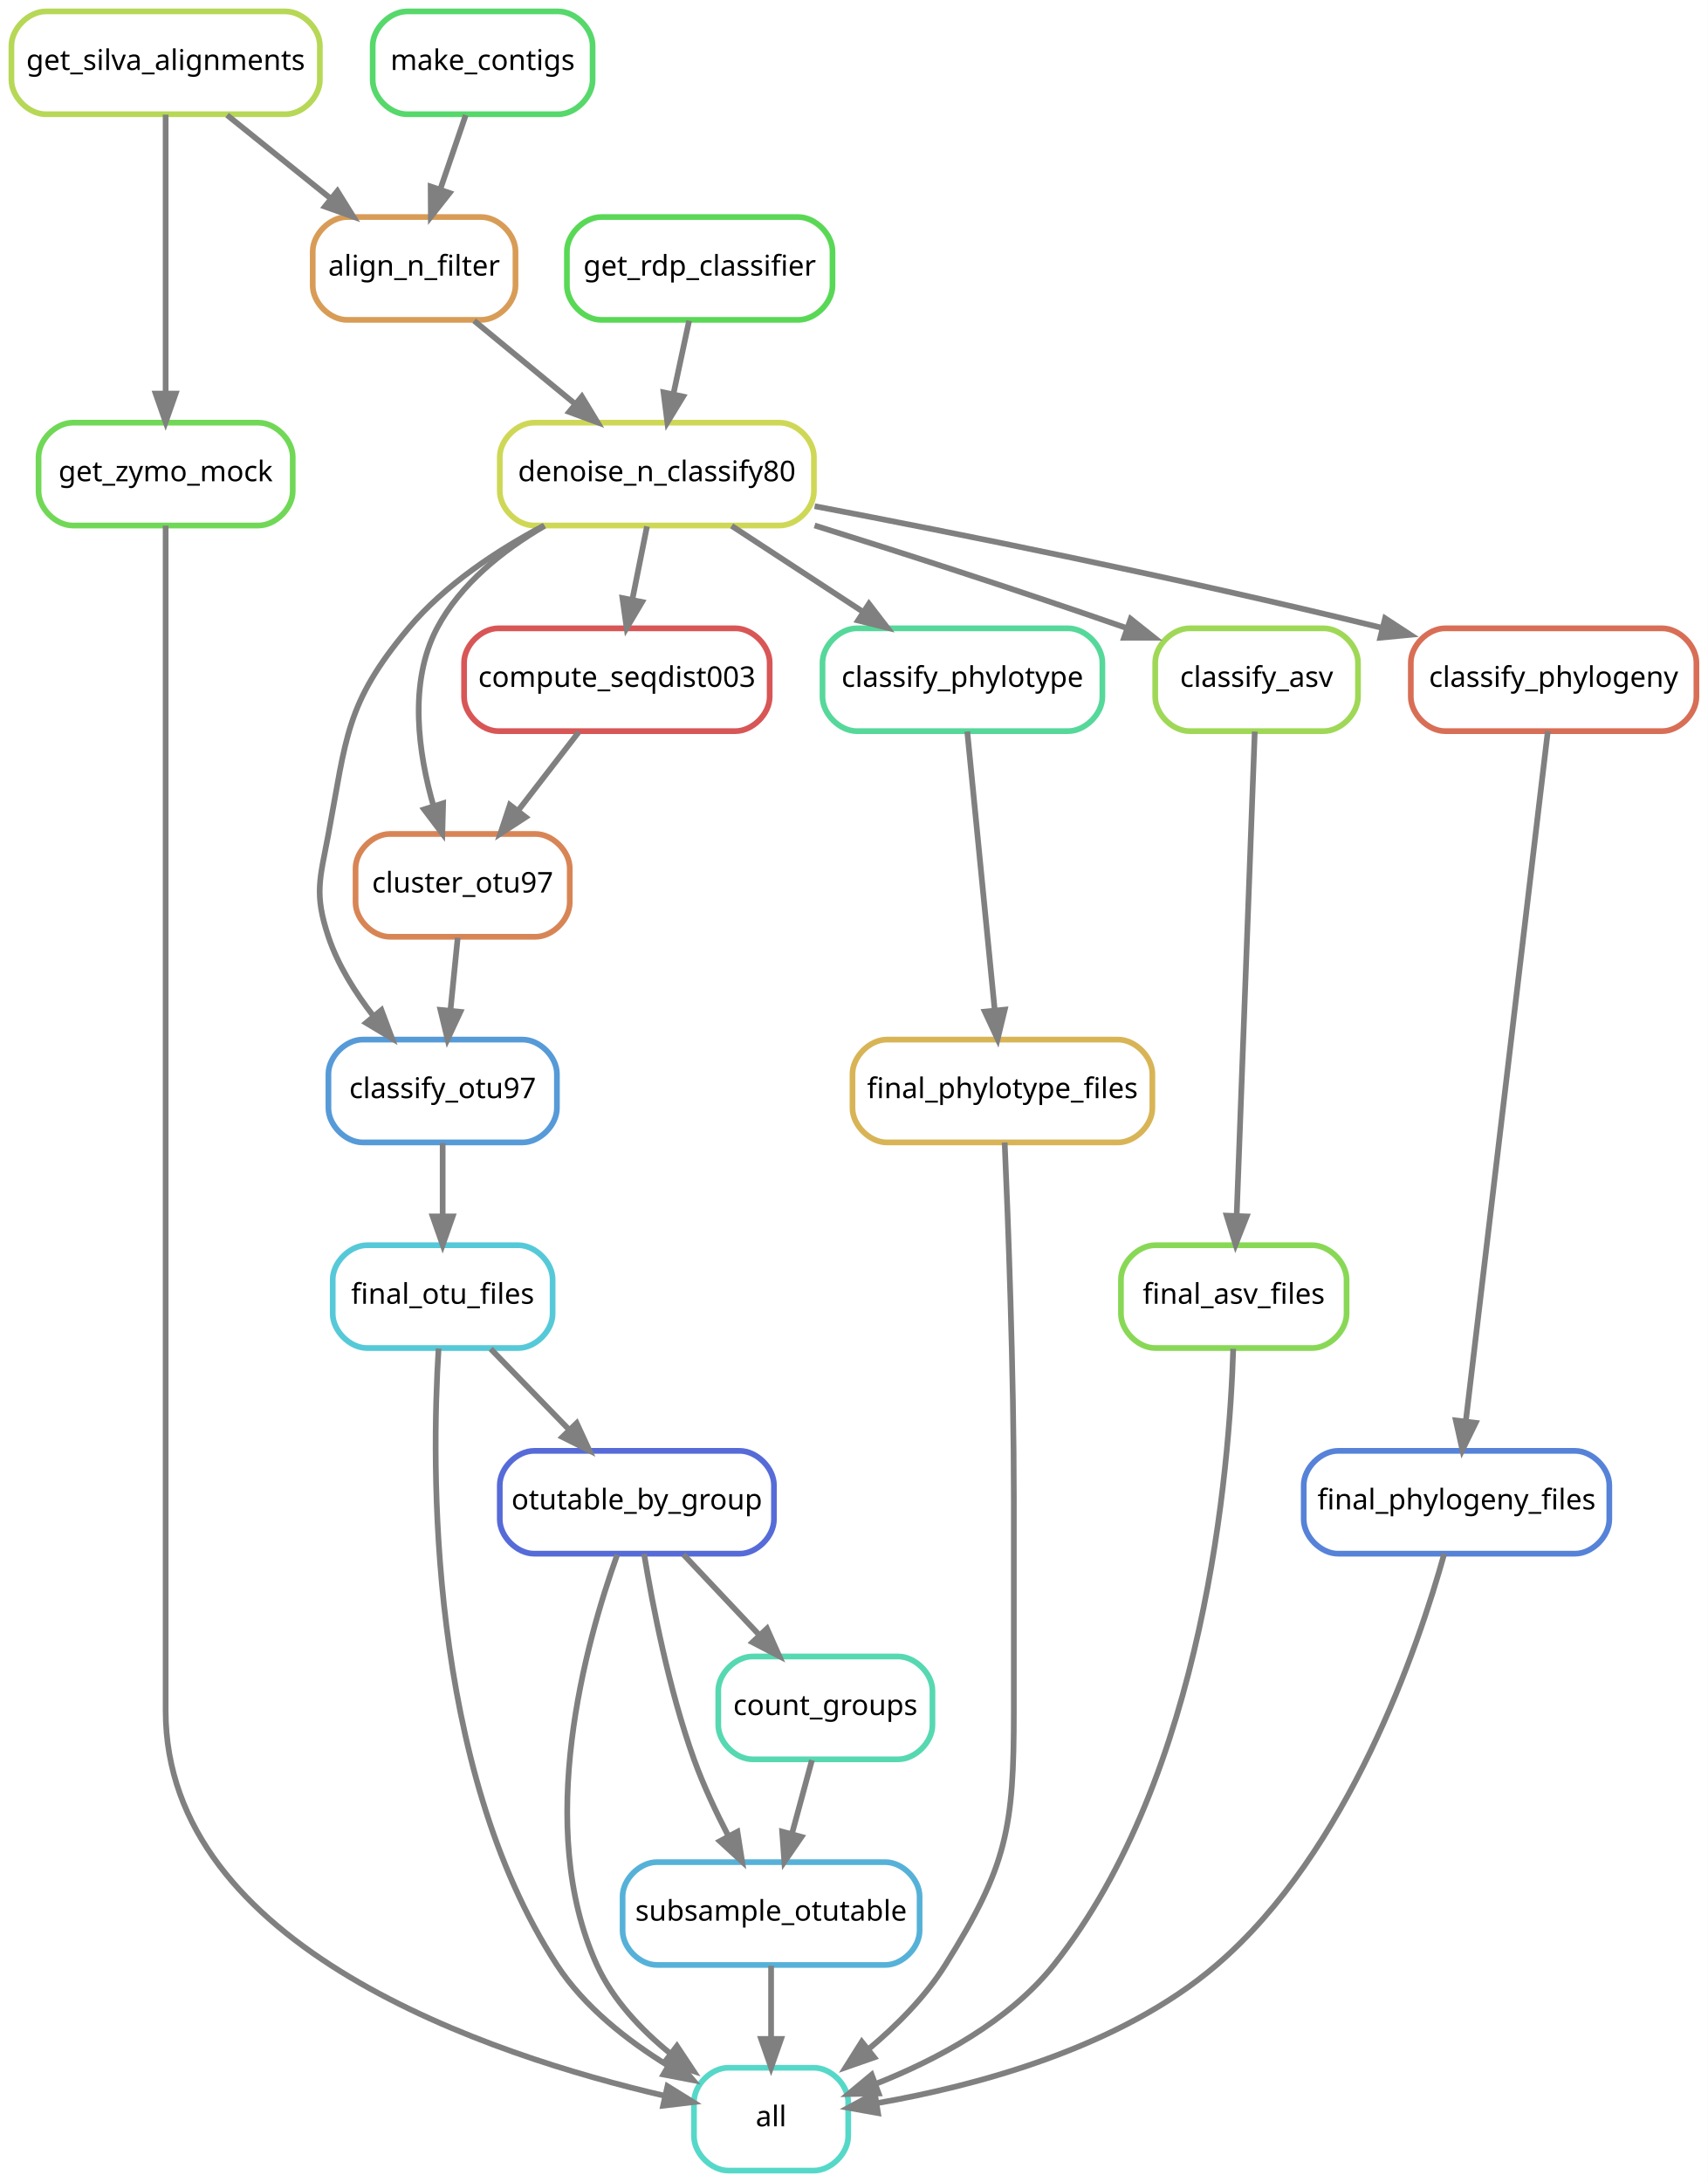
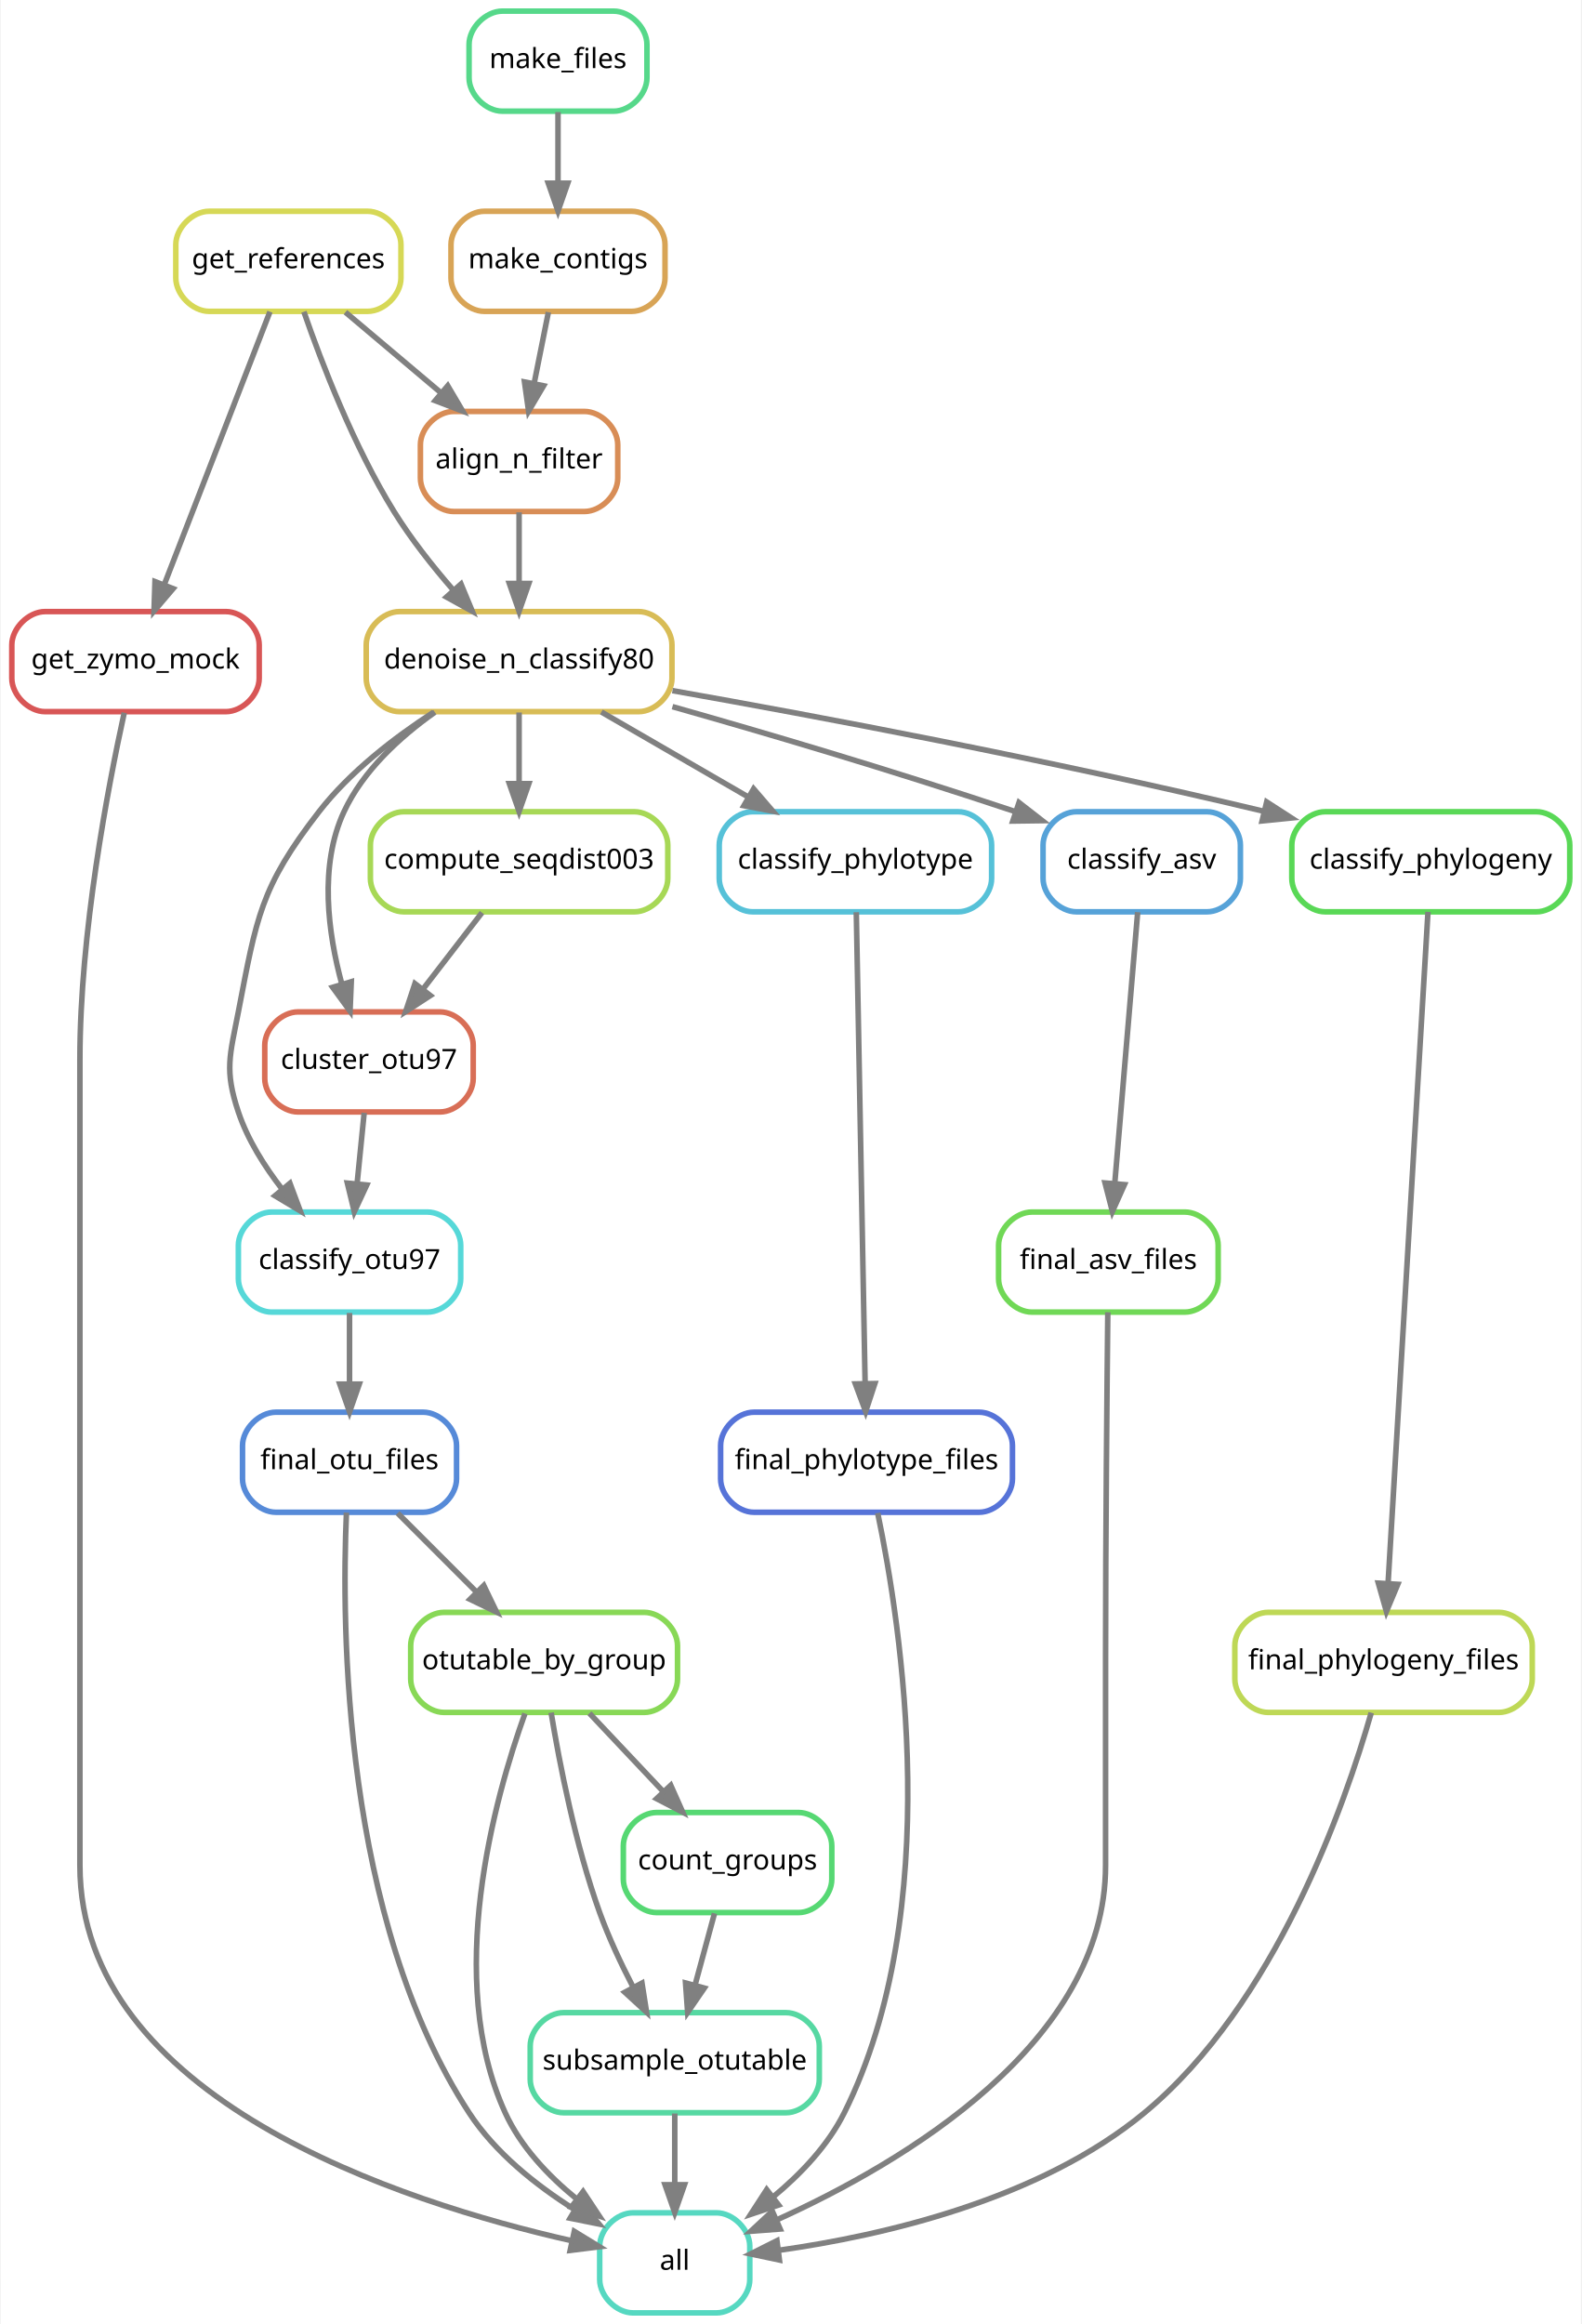
- <svg xmlns="http://www.w3.org/2000/svg" width="598pt" height="764pt" viewBox="0.00 0.00 598.00 764.00">
-   <g id="graph0" class="graph" transform="scale(1 1) rotate(0) translate(4 760)">
-     <polygon fill="white" stroke="none" points="-4,4 -4,-760 594,-760 594,4 -4,4" />
+ <svg xmlns="http://www.w3.org/2000/svg" width="569pt" height="836pt" viewBox="0.00 0.00 568.50 836.00">
+   <g id="graph0" class="graph" transform="scale(1 1) rotate(0) translate(4 832)">
+     <polygon fill="white" stroke="none" points="-4,4 -4,-832 564.5,-832 564.5,4 -4,4" />
    <g id="node1" class="node">
-       <path fill="none" stroke="#56d8c9" stroke-width="2" d="M281,-36C281,-36 251,-36 251,-36 245,-36 239,-30 239,-24 239,-24 239,-12 239,-12 239,-6 245,0 251,0 251,0 281,0 281,0 287,0 293,-6 293,-12 293,-12 293,-24 293,-24 293,-30 287,-36 281,-36" />
-       <text text-anchor="middle" x="266" y="-15.5" font-family="sans" font-size="10.00">all</text>
+       <path fill="none" stroke="#56d8c1" stroke-width="2" d="M253.5,-36C253.5,-36 223.5,-36 223.5,-36 217.5,-36 211.5,-30 211.5,-24 211.5,-24 211.5,-12 211.5,-12 211.5,-6 217.5,0 223.5,0 223.5,0 253.5,0 253.5,0 259.5,0 265.5,-6 265.5,-12 265.5,-12 265.5,-24 265.5,-24 265.5,-30 259.5,-36 253.5,-36" />
+       <text text-anchor="middle" x="238.5" y="-15.5" font-family="sans" font-size="10.00">all</text>
    </g>
    <g id="node2" class="node">
-       <path fill="none" stroke="#70d856" stroke-width="2" d="M86.5,-612C86.5,-612 21.5,-612 21.5,-612 15.5,-612 9.5,-606 9.5,-600 9.5,-600 9.5,-588 9.5,-588 9.5,-582 15.5,-576 21.5,-576 21.5,-576 86.5,-576 86.5,-576 92.5,-576 98.5,-582 98.5,-588 98.5,-588 98.5,-600 98.5,-600 98.5,-606 92.5,-612 86.5,-612" />
-       <text text-anchor="middle" x="54" y="-591.5" font-family="sans" font-size="10.00">get_zymo_mock</text>
+       <path fill="none" stroke="#d85656" stroke-width="2" d="M77,-612C77,-612 12,-612 12,-612 6,-612 0,-606 0,-600 0,-600 0,-588 0,-588 0,-582 6,-576 12,-576 12,-576 77,-576 77,-576 83,-576 89,-582 89,-588 89,-588 89,-600 89,-600 89,-606 83,-612 77,-612" />
+       <text text-anchor="middle" x="44.5" y="-591.5" font-family="sans" font-size="10.00">get_zymo_mock</text>
+     </g>
+     <g id="edge1" class="edge">
+       <path fill="none" stroke="grey" stroke-width="2" d="M40.45,-575.62C34.61,-548.97 24.5,-496.31 24.5,-451 24.5,-451 24.5,-451 24.5,-161 24.5,-77.12 140.06,-39.84 201.34,-25.97" />
+       <polygon fill="grey" stroke="grey" stroke-width="2" points="202.36,-29.32 211.4,-23.79 200.88,-22.48 202.36,-29.32" />
+     </g>
+     <g id="node3" class="node">
+       <path fill="none" stroke="#d6d856" stroke-width="2" d="M128,-756C128,-756 71,-756 71,-756 65,-756 59,-750 59,-744 59,-744 59,-732 59,-732 59,-726 65,-720 71,-720 71,-720 128,-720 128,-720 134,-720 140,-726 140,-732 140,-732 140,-744 140,-744 140,-750 134,-756 128,-756" />
+       <text text-anchor="middle" x="99.5" y="-735.5" font-family="sans" font-size="10.00">get_references</text>
+     </g>
+     <g id="edge8" class="edge">
+       <path fill="none" stroke="grey" stroke-width="2" d="M92.87,-719.87C83.41,-695.46 65.97,-650.43 54.82,-621.64" />
+       <polygon fill="grey" stroke="grey" stroke-width="2" points="58.03,-620.25 51.16,-612.19 51.51,-622.78 58.03,-620.25" />
+     </g>
+     <g id="node8" class="node">
+       <path fill="none" stroke="#d8bc56" stroke-width="2" d="M225.5,-612C225.5,-612 139.5,-612 139.5,-612 133.5,-612 127.5,-606 127.5,-600 127.5,-600 127.5,-588 127.5,-588 127.5,-582 133.5,-576 139.5,-576 139.5,-576 225.5,-576 225.5,-576 231.5,-576 237.5,-582 237.5,-588 237.5,-588 237.5,-600 237.5,-600 237.5,-606 231.5,-612 225.5,-612" />
+       <text text-anchor="middle" x="182.5" y="-591.5" font-family="sans" font-size="10.00">denoise_n_classify80</text>
+     </g>
+     <g id="edge15" class="edge">
+       <path fill="none" stroke="grey" stroke-width="2" d="M105.08,-719.86C111.49,-701.37 123.01,-671.44 137.5,-648 143.56,-638.2 151.36,-628.33 158.76,-619.82" />
+       <polygon fill="grey" stroke="grey" stroke-width="2" points="161.6,-621.9 165.66,-612.11 156.38,-617.23 161.6,-621.9" />
+     </g>
+     <g id="node9" class="node">
+       <path fill="none" stroke="#d88d56" stroke-width="2" d="M206,-684C206,-684 159,-684 159,-684 153,-684 147,-678 147,-672 147,-672 147,-660 147,-660 147,-654 153,-648 159,-648 159,-648 206,-648 206,-648 212,-648 218,-654 218,-660 218,-660 218,-672 218,-672 218,-678 212,-684 206,-684" />
+       <text text-anchor="middle" x="182.5" y="-663.5" font-family="sans" font-size="10.00">align_n_filter</text>
+     </g>
+     <g id="edge17" class="edge">
+       <path fill="none" stroke="grey" stroke-width="2" d="M120.02,-719.7C130.37,-710.97 143.09,-700.24 154.34,-690.75" />
+       <polygon fill="grey" stroke="grey" stroke-width="2" points="156.83,-693.23 162.22,-684.1 152.32,-687.88 156.83,-693.23" />
+     </g>
+     <g id="node4" class="node">
+       <path fill="none" stroke="#568ad8" stroke-width="2" d="M148,-324C148,-324 95,-324 95,-324 89,-324 83,-318 83,-312 83,-312 83,-300 83,-300 83,-294 89,-288 95,-288 95,-288 148,-288 148,-288 154,-288 160,-294 160,-300 160,-300 160,-312 160,-312 160,-318 154,-324 148,-324" />
+       <text text-anchor="middle" x="121.5" y="-303.5" font-family="sans" font-size="10.00">final_otu_files</text>
+     </g>
+     <g id="edge5" class="edge">
+       <path fill="none" stroke="grey" stroke-width="2" d="M120.39,-287.87C118.59,-246.96 119.04,-141.8 164.5,-72 173.84,-57.66 188.52,-45.97 202.35,-37.25" />
+       <polygon fill="grey" stroke="grey" stroke-width="2" points="204.44,-40.08 211.25,-31.96 200.86,-34.06 204.44,-40.08" />
+     </g>
+     <g id="node18" class="node">
+       <path fill="none" stroke="#88d856" stroke-width="2" d="M227.5,-252C227.5,-252 155.5,-252 155.5,-252 149.5,-252 143.5,-246 143.5,-240 143.5,-240 143.5,-228 143.5,-228 143.5,-222 149.5,-216 155.5,-216 155.5,-216 227.5,-216 227.5,-216 233.5,-216 239.5,-222 239.5,-228 239.5,-228 239.5,-240 239.5,-240 239.5,-246 233.5,-252 227.5,-252" />
+       <text text-anchor="middle" x="191.5" y="-231.5" font-family="sans" font-size="10.00">otutable_by_group</text>
+     </g>
+     <g id="edge26" class="edge">
+       <path fill="none" stroke="grey" stroke-width="2" d="M138.8,-287.7C147.36,-279.14 157.84,-268.66 167.2,-259.3" />
+       <polygon fill="grey" stroke="grey" stroke-width="2" points="169.8,-261.65 174.4,-252.1 164.85,-256.7 169.8,-261.65" />
+     </g>
+     <g id="node5" class="node">
+       <path fill="none" stroke="#56d8d8" stroke-width="2" d="M149.5,-396C149.5,-396 93.5,-396 93.5,-396 87.5,-396 81.5,-390 81.5,-384 81.5,-384 81.5,-372 81.5,-372 81.5,-366 87.5,-360 93.5,-360 93.5,-360 149.5,-360 149.5,-360 155.5,-360 161.5,-366 161.5,-372 161.5,-372 161.5,-384 161.5,-384 161.5,-390 155.5,-396 149.5,-396" />
+       <text text-anchor="middle" x="121.5" y="-375.5" font-family="sans" font-size="10.00">classify_otu97</text>
+     </g>
+     <g id="edge9" class="edge">
+       <path fill="none" stroke="grey" stroke-width="2" d="M121.5,-359.7C121.5,-351.98 121.5,-342.71 121.5,-334.11" />
+       <polygon fill="grey" stroke="grey" stroke-width="2" points="125,-334.1 121.5,-324.1 118,-334.1 125,-334.1" />
+     </g>
+     <g id="node6" class="node">
+       <path fill="none" stroke="#d86e56" stroke-width="2" d="M154,-468C154,-468 103,-468 103,-468 97,-468 91,-462 91,-456 91,-456 91,-444 91,-444 91,-438 97,-432 103,-432 103,-432 154,-432 154,-432 160,-432 166,-438 166,-444 166,-444 166,-456 166,-456 166,-462 160,-468 154,-468" />
+       <text text-anchor="middle" x="128.5" y="-447.5" font-family="sans" font-size="10.00">cluster_otu97</text>
+     </g>
+     <g id="edge11" class="edge">
+       <path fill="none" stroke="grey" stroke-width="2" d="M126.77,-431.7C126,-423.98 125.07,-414.71 124.21,-406.11" />
+       <polygon fill="grey" stroke="grey" stroke-width="2" points="127.69,-405.71 123.21,-396.1 120.72,-406.4 127.69,-405.71" />
+     </g>
+     <g id="node7" class="node">
+       <path fill="none" stroke="#a7d856" stroke-width="2" d="M224,-540C224,-540 141,-540 141,-540 135,-540 129,-534 129,-528 129,-528 129,-516 129,-516 129,-510 135,-504 141,-504 141,-504 224,-504 224,-504 230,-504 236,-510 236,-516 236,-516 236,-528 236,-528 236,-534 230,-540 224,-540" />
+       <text text-anchor="middle" x="182.5" y="-519.5" font-family="sans" font-size="10.00">compute_seqdist003</text>
+     </g>
+     <g id="edge13" class="edge">
+       <path fill="none" stroke="grey" stroke-width="2" d="M169.15,-503.7C162.74,-495.39 154.94,-485.28 147.89,-476.14" />
+       <polygon fill="grey" stroke="grey" stroke-width="2" points="150.57,-473.88 141.69,-468.1 145.03,-478.16 150.57,-473.88" />
+     </g>
+     <g id="edge10" class="edge">
+       <path fill="none" stroke="grey" stroke-width="2" d="M151.71,-575.79C137.62,-566.65 121.63,-554.35 110.5,-540 89.36,-512.74 88.06,-501.87 81.5,-468 78.46,-452.29 76.42,-447.17 81.5,-432 84.85,-422 90.92,-412.38 97.33,-404.14" />
+       <polygon fill="grey" stroke="grey" stroke-width="2" points="100.06,-406.33 103.77,-396.4 94.68,-401.85 100.06,-406.33" />
+     </g>
+     <g id="edge12" class="edge">
+       <path fill="none" stroke="grey" stroke-width="2" d="M152.2,-575.8C139.62,-566.9 126.38,-554.77 119.5,-540 110.47,-520.61 113.76,-496.32 118.73,-478.02" />
+       <polygon fill="grey" stroke="grey" stroke-width="2" points="122.13,-478.86 121.68,-468.28 115.43,-476.83 122.13,-478.86" />
+     </g>
+     <g id="edge14" class="edge">
+       <path fill="none" stroke="grey" stroke-width="2" d="M182.5,-575.7C182.5,-567.98 182.5,-558.71 182.5,-550.11" />
+       <polygon fill="grey" stroke="grey" stroke-width="2" points="186,-550.1 182.5,-540.1 179,-550.1 186,-550.1" />
+     </g>
+     <g id="node13" class="node">
+       <path fill="none" stroke="#56c1d8" stroke-width="2" d="M340.5,-540C340.5,-540 266.5,-540 266.5,-540 260.5,-540 254.5,-534 254.5,-528 254.5,-528 254.5,-516 254.5,-516 254.5,-510 260.5,-504 266.5,-504 266.5,-504 340.5,-504 340.5,-504 346.5,-504 352.5,-510 352.5,-516 352.5,-516 352.5,-528 352.5,-528 352.5,-534 346.5,-540 340.5,-540" />
+       <text text-anchor="middle" x="303.5" y="-519.5" font-family="sans" font-size="10.00">classify_phylotype</text>
+     </g>
+     <g id="edge21" class="edge">
+       <path fill="none" stroke="grey" stroke-width="2" d="M212.1,-575.88C228.07,-566.64 247.96,-555.13 265.11,-545.21" />
+       <polygon fill="grey" stroke="grey" stroke-width="2" points="266.88,-548.23 273.79,-540.19 263.38,-542.17 266.88,-548.23" />
+     </g>
+     <g id="node15" class="node">
+       <path fill="none" stroke="#56a2d8" stroke-width="2" d="M430,-540C430,-540 383,-540 383,-540 377,-540 371,-534 371,-528 371,-528 371,-516 371,-516 371,-510 377,-504 383,-504 383,-504 430,-504 430,-504 436,-504 442,-510 442,-516 442,-516 442,-528 442,-528 442,-534 436,-540 430,-540" />
+       <text text-anchor="middle" x="406.5" y="-519.5" font-family="sans" font-size="10.00">classify_asv</text>
+     </g>
+     <g id="edge23" class="edge">
+       <path fill="none" stroke="grey" stroke-width="2" d="M237.67,-577.8C270.93,-568.37 314.31,-555.62 361.02,-540.05" />
+       <polygon fill="grey" stroke="grey" stroke-width="2" points="362.36,-543.29 370.72,-536.79 360.13,-536.65 362.36,-543.29" />
+     </g>
+     <g id="node17" class="node">
+       <path fill="none" stroke="#59d856" stroke-width="2" d="M548.5,-540C548.5,-540 472.5,-540 472.5,-540 466.5,-540 460.5,-534 460.5,-528 460.5,-528 460.5,-516 460.5,-516 460.5,-510 466.5,-504 472.5,-504 472.5,-504 548.5,-504 548.5,-504 554.5,-504 560.5,-510 560.5,-516 560.5,-516 560.5,-528 560.5,-528 560.5,-534 554.5,-540 548.5,-540" />
+       <text text-anchor="middle" x="510.5" y="-519.5" font-family="sans" font-size="10.00">classify_phylogeny</text>
+     </g>
+     <g id="edge25" class="edge">
+       <path fill="none" stroke="grey" stroke-width="2" d="M237.67,-583.56C290.02,-574.29 371.07,-559.09 450.22,-540.21" />
+       <polygon fill="grey" stroke="grey" stroke-width="2" points="451.46,-543.51 460.37,-537.76 449.82,-536.7 451.46,-543.51" />
+     </g>
+     <g id="edge16" class="edge">
+       <path fill="none" stroke="grey" stroke-width="2" d="M182.5,-647.7C182.5,-639.98 182.5,-630.71 182.5,-622.11" />
+       <polygon fill="grey" stroke="grey" stroke-width="2" points="186,-622.1 182.5,-612.1 179,-622.1 186,-622.1" />
+     </g>
+     <g id="node10" class="node">
+       <path fill="none" stroke="#d8a456" stroke-width="2" d="M223,-756C223,-756 170,-756 170,-756 164,-756 158,-750 158,-744 158,-744 158,-732 158,-732 158,-726 164,-720 170,-720 170,-720 223,-720 223,-720 229,-720 235,-726 235,-732 235,-732 235,-744 235,-744 235,-750 229,-756 223,-756" />
+       <text text-anchor="middle" x="196.5" y="-735.5" font-family="sans" font-size="10.00">make_contigs</text>
+     </g>
+     <g id="edge18" class="edge">
+       <path fill="none" stroke="grey" stroke-width="2" d="M193.04,-719.7C191.5,-711.98 189.64,-702.71 187.92,-694.11" />
+       <polygon fill="grey" stroke="grey" stroke-width="2" points="191.31,-693.22 185.92,-684.1 184.45,-694.6 191.31,-693.22" />
+     </g>
+     <g id="node11" class="node">
+       <path fill="none" stroke="#56d88a" stroke-width="2" d="M216.5,-828C216.5,-828 176.5,-828 176.5,-828 170.5,-828 164.5,-822 164.5,-816 164.5,-816 164.5,-804 164.5,-804 164.5,-798 170.5,-792 176.5,-792 176.5,-792 216.5,-792 216.5,-792 222.5,-792 228.5,-798 228.5,-804 228.5,-804 228.5,-816 228.5,-816 228.5,-822 222.5,-828 216.5,-828" />
+       <text text-anchor="middle" x="196.5" y="-807.5" font-family="sans" font-size="10.00">make_files</text>
+     </g>
+     <g id="edge19" class="edge">
+       <path fill="none" stroke="grey" stroke-width="2" d="M196.5,-791.7C196.5,-783.98 196.5,-774.71 196.5,-766.11" />
+       <polygon fill="grey" stroke="grey" stroke-width="2" points="200,-766.1 196.5,-756.1 193,-766.1 200,-766.1" />
+     </g>
+     <g id="node12" class="node">
+       <path fill="none" stroke="#5673d8" stroke-width="2" d="M348,-324C348,-324 267,-324 267,-324 261,-324 255,-318 255,-312 255,-312 255,-300 255,-300 255,-294 261,-288 267,-288 267,-288 348,-288 348,-288 354,-288 360,-294 360,-300 360,-300 360,-312 360,-312 360,-318 354,-324 348,-324" />
+       <text text-anchor="middle" x="307.5" y="-303.5" font-family="sans" font-size="10.00">final_phylotype_files</text>
+     </g>
+     <g id="edge7" class="edge">
+       <path fill="none" stroke="grey" stroke-width="2" d="M311.51,-287.74C319.95,-247.43 335.88,-144.99 299.5,-72 293.62,-60.21 283.85,-49.94 273.83,-41.66" />
+       <polygon fill="grey" stroke="grey" stroke-width="2" points="275.86,-38.8 265.81,-35.45 271.58,-44.34 275.86,-38.8" />
+     </g>
+     <g id="edge20" class="edge">
+       <path fill="none" stroke="grey" stroke-width="2" d="M303.82,-503.85C304.51,-466.83 306.15,-379.18 306.99,-334.39" />
+       <polygon fill="grey" stroke="grey" stroke-width="2" points="310.49,-334.3 307.18,-324.23 303.49,-334.17 310.49,-334.3" />
+     </g>
+     <g id="node14" class="node">
+       <path fill="none" stroke="#70d856" stroke-width="2" d="M422,-396C422,-396 367,-396 367,-396 361,-396 355,-390 355,-384 355,-384 355,-372 355,-372 355,-366 361,-360 367,-360 367,-360 422,-360 422,-360 428,-360 434,-366 434,-372 434,-372 434,-384 434,-384 434,-390 428,-396 422,-396" />
+       <text text-anchor="middle" x="394.5" y="-375.5" font-family="sans" font-size="10.00">final_asv_files</text>
+     </g>
+     <g id="edge2" class="edge">
+       <path fill="none" stroke="grey" stroke-width="2" d="M394.3,-359.95C394.01,-333.29 393.5,-280.12 393.5,-235 393.5,-235 393.5,-235 393.5,-161 393.5,-97.12 321.03,-54.2 275.19,-33.45" />
+       <polygon fill="grey" stroke="grey" stroke-width="2" points="276.42,-30.17 265.85,-29.36 273.61,-36.58 276.42,-30.17" />
+     </g>
+     <g id="edge22" class="edge">
+       <path fill="none" stroke="grey" stroke-width="2" d="M405.05,-503.87C403.01,-479.67 399.25,-435.21 396.81,-406.39" />
+       <polygon fill="grey" stroke="grey" stroke-width="2" points="400.28,-405.86 395.95,-396.19 393.31,-406.45 400.28,-405.86" />
+     </g>
+     <g id="node16" class="node">
+       <path fill="none" stroke="#bed856" stroke-width="2" d="M535,-252C535,-252 452,-252 452,-252 446,-252 440,-246 440,-240 440,-240 440,-228 440,-228 440,-222 446,-216 452,-216 452,-216 535,-216 535,-216 541,-216 547,-222 547,-228 547,-228 547,-240 547,-240 547,-246 541,-252 535,-252" />
+       <text text-anchor="middle" x="493.5" y="-231.5" font-family="sans" font-size="10.00">final_phylogeny_files</text>
    </g>
    <g id="edge3" class="edge">
-       <path fill="none" stroke="grey" stroke-width="2" d="M54,-575.95C54,-549.29 54,-496.11 54,-451 54,-451 54,-451 54,-161 54,-77.88 167.9,-40.32 228.73,-26.19" />
-       <polygon fill="grey" stroke="grey" stroke-width="2" points="229.72,-29.55 238.72,-23.96 228.2,-22.72 229.72,-29.55" />
-     </g>
-     <g id="node3" class="node">
-       <path fill="none" stroke="#b6d856" stroke-width="2" d="M96,-756C96,-756 12,-756 12,-756 6,-756 0,-750 0,-744 0,-744 0,-732 0,-732 0,-726 6,-720 12,-720 12,-720 96,-720 96,-720 102,-720 108,-726 108,-732 108,-732 108,-744 108,-744 108,-750 102,-756 96,-756" />
-       <text text-anchor="middle" x="54" y="-735.5" font-family="sans" font-size="10.00">get_silva_alignments</text>
-     </g>
-     <g id="edge8" class="edge">
-       <path fill="none" stroke="grey" stroke-width="2" d="M54,-719.87C54,-695.67 54,-651.21 54,-622.39" />
-       <polygon fill="grey" stroke="grey" stroke-width="2" points="57.5,-622.19 54,-612.19 50.5,-622.19 57.5,-622.19" />
-     </g>
-     <g id="node9" class="node">
-       <path fill="none" stroke="#d89c56" stroke-width="2" d="M164.5,-684C164.5,-684 117.5,-684 117.5,-684 111.5,-684 105.5,-678 105.5,-672 105.5,-672 105.5,-660 105.5,-660 105.5,-654 111.5,-648 117.5,-648 117.5,-648 164.5,-648 164.5,-648 170.5,-648 176.5,-654 176.5,-660 176.5,-660 176.5,-672 176.5,-672 176.5,-678 170.5,-684 164.5,-684" />
-       <text text-anchor="middle" x="141" y="-663.5" font-family="sans" font-size="10.00">align_n_filter</text>
-     </g>
-     <g id="edge18" class="edge">
-       <path fill="none" stroke="grey" stroke-width="2" d="M75.51,-719.7C86.46,-710.88 99.95,-700.03 111.82,-690.47" />
-       <polygon fill="grey" stroke="grey" stroke-width="2" points="114.14,-693.1 119.74,-684.1 109.76,-687.65 114.14,-693.1" />
-     </g>
-     <g id="node4" class="node">
-       <path fill="none" stroke="#56c9d8" stroke-width="2" d="M177.5,-324C177.5,-324 124.5,-324 124.5,-324 118.5,-324 112.5,-318 112.5,-312 112.5,-312 112.5,-300 112.5,-300 112.5,-294 118.5,-288 124.5,-288 124.5,-288 177.5,-288 177.5,-288 183.5,-288 189.5,-294 189.5,-300 189.5,-300 189.5,-312 189.5,-312 189.5,-318 183.5,-324 177.5,-324" />
-       <text text-anchor="middle" x="151" y="-303.5" font-family="sans" font-size="10.00">final_otu_files</text>
+       <path fill="none" stroke="grey" stroke-width="2" d="M489.07,-215.89C479.69,-183.09 454.71,-111.13 407.5,-72 369.68,-40.66 313.26,-27.79 276.18,-22.55" />
+       <polygon fill="grey" stroke="grey" stroke-width="2" points="276.16,-19.02 265.8,-21.21 275.27,-25.96 276.16,-19.02" />
+     </g>
+     <g id="edge24" class="edge">
+       <path fill="none" stroke="grey" stroke-width="2" d="M509.49,-503.97C506.65,-456.29 498.62,-321.18 495.14,-262.63" />
+       <polygon fill="grey" stroke="grey" stroke-width="2" points="498.62,-262.08 494.53,-252.31 491.63,-262.5 498.62,-262.08" />
+     </g>
+     <g id="edge6" class="edge">
+       <path fill="none" stroke="grey" stroke-width="2" d="M184.61,-215.6C173.62,-185.01 155.5,-120.25 177.5,-72 183.06,-59.81 192.95,-49.34 203.18,-41.01" />
+       <polygon fill="grey" stroke="grey" stroke-width="2" points="205.53,-43.62 211.38,-34.79 201.29,-38.04 205.53,-43.62" />
+     </g>
+     <g id="node19" class="node">
+       <path fill="none" stroke="#56d8a2" stroke-width="2" d="M278.5,-108C278.5,-108 198.5,-108 198.5,-108 192.5,-108 186.5,-102 186.5,-96 186.5,-96 186.5,-84 186.5,-84 186.5,-78 192.5,-72 198.5,-72 198.5,-72 278.5,-72 278.5,-72 284.5,-72 290.5,-78 290.5,-84 290.5,-84 290.5,-96 290.5,-96 290.5,-102 284.5,-108 278.5,-108" />
+       <text text-anchor="middle" x="238.5" y="-87.5" font-family="sans" font-size="10.00">subsample_otutable</text>
+     </g>
+     <g id="edge28" class="edge">
+       <path fill="none" stroke="grey" stroke-width="2" d="M194.03,-215.91C197.03,-197.72 202.74,-168.28 211.5,-144 214.76,-134.97 219.21,-125.5 223.56,-117.11" />
+       <polygon fill="grey" stroke="grey" stroke-width="2" points="226.71,-118.64 228.36,-108.17 220.55,-115.33 226.71,-118.64" />
+     </g>
+     <g id="node20" class="node">
+       <path fill="none" stroke="#56d873" stroke-width="2" d="M283,-180C283,-180 232,-180 232,-180 226,-180 220,-174 220,-168 220,-168 220,-156 220,-156 220,-150 226,-144 232,-144 232,-144 283,-144 283,-144 289,-144 295,-150 295,-156 295,-156 295,-168 295,-168 295,-174 289,-180 283,-180" />
+       <text text-anchor="middle" x="257.5" y="-159.5" font-family="sans" font-size="10.00">count_groups</text>
+     </g>
+     <g id="edge29" class="edge">
+       <path fill="none" stroke="grey" stroke-width="2" d="M207.81,-215.7C215.81,-207.22 225.57,-196.86 234.32,-187.58" />
+       <polygon fill="grey" stroke="grey" stroke-width="2" points="237.06,-189.78 241.37,-180.1 231.97,-184.98 237.06,-189.78" />
    </g>
    <g id="edge4" class="edge">
-       <path fill="none" stroke="grey" stroke-width="2" d="M149.57,-287.85C147.02,-246.9 145.65,-141.65 191,-72 200.58,-57.28 215.8,-45.42 230.03,-36.68" />
-       <polygon fill="grey" stroke="grey" stroke-width="2" points="231.82,-39.69 238.71,-31.64 228.3,-33.64 231.82,-39.69" />
-     </g>
-     <g id="node18" class="node">
-       <path fill="none" stroke="#566bd8" stroke-width="2" d="M255,-252C255,-252 183,-252 183,-252 177,-252 171,-246 171,-240 171,-240 171,-228 171,-228 171,-222 177,-216 183,-216 183,-216 255,-216 255,-216 261,-216 267,-222 267,-228 267,-228 267,-240 267,-240 267,-246 261,-252 255,-252" />
-       <text text-anchor="middle" x="219" y="-231.5" font-family="sans" font-size="10.00">otutable_by_group</text>
-     </g>
-     <g id="edge25" class="edge">
-       <path fill="none" stroke="grey" stroke-width="2" d="M167.81,-287.7C176.13,-279.14 186.31,-268.66 195.39,-259.3" />
-       <polygon fill="grey" stroke="grey" stroke-width="2" points="197.93,-261.72 202.38,-252.1 192.91,-256.84 197.93,-261.72" />
-     </g>
-     <g id="node5" class="node">
-       <path fill="none" stroke="#569ad8" stroke-width="2" d="M179,-396C179,-396 123,-396 123,-396 117,-396 111,-390 111,-384 111,-384 111,-372 111,-372 111,-366 117,-360 123,-360 123,-360 179,-360 179,-360 185,-360 191,-366 191,-372 191,-372 191,-384 191,-384 191,-390 185,-396 179,-396" />
-       <text text-anchor="middle" x="151" y="-375.5" font-family="sans" font-size="10.00">classify_otu97</text>
-     </g>
-     <g id="edge9" class="edge">
-       <path fill="none" stroke="grey" stroke-width="2" d="M151,-359.7C151,-351.98 151,-342.71 151,-334.11" />
-       <polygon fill="grey" stroke="grey" stroke-width="2" points="154.5,-334.1 151,-324.1 147.5,-334.1 154.5,-334.1" />
-     </g>
-     <g id="node6" class="node">
-       <path fill="none" stroke="#d88556" stroke-width="2" d="M183.5,-468C183.5,-468 132.5,-468 132.5,-468 126.5,-468 120.5,-462 120.5,-456 120.5,-456 120.5,-444 120.5,-444 120.5,-438 126.5,-432 132.5,-432 132.5,-432 183.5,-432 183.5,-432 189.5,-432 195.5,-438 195.5,-444 195.5,-444 195.5,-456 195.5,-456 195.5,-462 189.5,-468 183.5,-468" />
-       <text text-anchor="middle" x="158" y="-447.5" font-family="sans" font-size="10.00">cluster_otu97</text>
-     </g>
-     <g id="edge11" class="edge">
-       <path fill="none" stroke="grey" stroke-width="2" d="M156.27,-431.7C155.5,-423.98 154.57,-414.71 153.71,-406.11" />
-       <polygon fill="grey" stroke="grey" stroke-width="2" points="157.19,-405.71 152.71,-396.1 150.22,-406.4 157.19,-405.71" />
-     </g>
-     <g id="node7" class="node">
-       <path fill="none" stroke="#d85656" stroke-width="2" d="M253.5,-540C253.5,-540 170.5,-540 170.5,-540 164.5,-540 158.5,-534 158.5,-528 158.5,-528 158.5,-516 158.5,-516 158.5,-510 164.5,-504 170.5,-504 170.5,-504 253.5,-504 253.5,-504 259.5,-504 265.5,-510 265.5,-516 265.5,-516 265.5,-528 265.5,-528 265.5,-534 259.5,-540 253.5,-540" />
-       <text text-anchor="middle" x="212" y="-519.5" font-family="sans" font-size="10.00">compute_seqdist003</text>
-     </g>
-     <g id="edge13" class="edge">
-       <path fill="none" stroke="grey" stroke-width="2" d="M198.65,-503.7C192.24,-495.39 184.44,-485.28 177.39,-476.14" />
-       <polygon fill="grey" stroke="grey" stroke-width="2" points="180.07,-473.88 171.19,-468.1 174.53,-478.16 180.07,-473.88" />
-     </g>
-     <g id="node8" class="node">
-       <path fill="none" stroke="#ced856" stroke-width="2" d="M269,-612C269,-612 183,-612 183,-612 177,-612 171,-606 171,-600 171,-600 171,-588 171,-588 171,-582 177,-576 183,-576 183,-576 269,-576 269,-576 275,-576 281,-582 281,-588 281,-588 281,-600 281,-600 281,-606 275,-612 269,-612" />
-       <text text-anchor="middle" x="226" y="-591.5" font-family="sans" font-size="10.00">denoise_n_classify80</text>
-     </g>
-     <g id="edge10" class="edge">
-       <path fill="none" stroke="grey" stroke-width="2" d="M186.46,-575.97C169.96,-567.23 151.72,-555.19 139,-540 116.95,-513.68 117.33,-501.75 111,-468 108.05,-452.27 105.92,-447.17 111,-432 114.35,-422 120.42,-412.38 126.83,-404.14" />
-       <polygon fill="grey" stroke="grey" stroke-width="2" points="129.56,-406.33 133.27,-396.4 124.18,-401.85 129.56,-406.33" />
-     </g>
-     <g id="edge12" class="edge">
-       <path fill="none" stroke="grey" stroke-width="2" d="M186.73,-575.9C172.13,-567.37 157.16,-555.51 149,-540 138.94,-520.86 142.48,-496.22 147.81,-477.72" />
-       <polygon fill="grey" stroke="grey" stroke-width="2" points="151.16,-478.74 150.88,-468.14 144.49,-476.6 151.16,-478.74" />
-     </g>
-     <g id="edge14" class="edge">
-       <path fill="none" stroke="grey" stroke-width="2" d="M222.54,-575.7C221,-567.98 219.14,-558.71 217.42,-550.11" />
-       <polygon fill="grey" stroke="grey" stroke-width="2" points="220.81,-549.22 215.42,-540.1 213.95,-550.6 220.81,-549.22" />
-     </g>
-     <g id="node13" class="node">
-       <path fill="none" stroke="#56d89a" stroke-width="2" d="M370,-540C370,-540 296,-540 296,-540 290,-540 284,-534 284,-528 284,-528 284,-516 284,-516 284,-510 290,-504 296,-504 296,-504 370,-504 370,-504 376,-504 382,-510 382,-516 382,-516 382,-528 382,-528 382,-534 376,-540 370,-540" />
-       <text text-anchor="middle" x="333" y="-519.5" font-family="sans" font-size="10.00">classify_phylotype</text>
-     </g>
-     <g id="edge20" class="edge">
-       <path fill="none" stroke="grey" stroke-width="2" d="M252.18,-575.88C266.04,-566.81 283.24,-555.55 298.21,-545.76" />
-       <polygon fill="grey" stroke="grey" stroke-width="2" points="300.27,-548.59 306.72,-540.19 296.44,-542.74 300.27,-548.59" />
-     </g>
-     <g id="node15" class="node">
-       <path fill="none" stroke="#9fd856" stroke-width="2" d="M459.5,-540C459.5,-540 412.5,-540 412.5,-540 406.5,-540 400.5,-534 400.5,-528 400.5,-528 400.5,-516 400.5,-516 400.5,-510 406.5,-504 412.5,-504 412.5,-504 459.5,-504 459.5,-504 465.5,-504 471.5,-510 471.5,-516 471.5,-516 471.5,-528 471.5,-528 471.5,-534 465.5,-540 459.5,-540" />
-       <text text-anchor="middle" x="436" y="-519.5" font-family="sans" font-size="10.00">classify_asv</text>
-     </g>
-     <g id="edge22" class="edge">
-       <path fill="none" stroke="grey" stroke-width="2" d="M281.23,-576.02C311.13,-566.66 348.89,-554.55 390.65,-540.04" />
-       <polygon fill="grey" stroke="grey" stroke-width="2" points="391.91,-543.31 400.2,-536.71 389.6,-536.7 391.91,-543.31" />
-     </g>
-     <g id="node17" class="node">
-       <path fill="none" stroke="#d86e56" stroke-width="2" d="M578,-540C578,-540 502,-540 502,-540 496,-540 490,-534 490,-528 490,-528 490,-516 490,-516 490,-510 496,-504 502,-504 502,-504 578,-504 578,-504 584,-504 590,-510 590,-516 590,-516 590,-528 590,-528 590,-534 584,-540 578,-540" />
-       <text text-anchor="middle" x="540" y="-519.5" font-family="sans" font-size="10.00">classify_phylogeny</text>
-     </g>
-     <g id="edge24" class="edge">
-       <path fill="none" stroke="grey" stroke-width="2" d="M281.24,-582.77C330.84,-573.3 405.85,-558.29 479.89,-540.18" />
-       <polygon fill="grey" stroke="grey" stroke-width="2" points="480.99,-543.52 489.86,-537.73 479.31,-536.72 480.99,-543.52" />
-     </g>
-     <g id="edge16" class="edge">
-       <path fill="none" stroke="grey" stroke-width="2" d="M162.01,-647.7C172.72,-638.88 185.89,-628.03 197.5,-618.47" />
-       <polygon fill="grey" stroke="grey" stroke-width="2" points="199.74,-621.16 205.23,-612.1 195.29,-615.76 199.74,-621.16" />
-     </g>
-     <g id="node10" class="node">
-       <path fill="none" stroke="#56d86b" stroke-width="2" d="M191.5,-756C191.5,-756 138.5,-756 138.5,-756 132.5,-756 126.5,-750 126.5,-744 126.5,-744 126.5,-732 126.5,-732 126.5,-726 132.5,-720 138.5,-720 138.5,-720 191.5,-720 191.5,-720 197.5,-720 203.5,-726 203.5,-732 203.5,-732 203.5,-744 203.5,-744 203.5,-750 197.5,-756 191.5,-756" />
-       <text text-anchor="middle" x="165" y="-735.5" font-family="sans" font-size="10.00">make_contigs</text>
-     </g>
-     <g id="edge17" class="edge">
-       <path fill="none" stroke="grey" stroke-width="2" d="M159.07,-719.7C156.39,-711.9 153.17,-702.51 150.2,-693.83" />
-       <polygon fill="grey" stroke="grey" stroke-width="2" points="153.42,-692.43 146.86,-684.1 146.8,-694.7 153.42,-692.43" />
-     </g>
-     <g id="node11" class="node">
-       <path fill="none" stroke="#59d856" stroke-width="2" d="M275.5,-684C275.5,-684 206.5,-684 206.5,-684 200.5,-684 194.5,-678 194.5,-672 194.5,-672 194.5,-660 194.5,-660 194.5,-654 200.5,-648 206.5,-648 206.5,-648 275.5,-648 275.5,-648 281.5,-648 287.5,-654 287.5,-660 287.5,-660 287.5,-672 287.5,-672 287.5,-678 281.5,-684 275.5,-684" />
-       <text text-anchor="middle" x="241" y="-663.5" font-family="sans" font-size="10.00">get_rdp_classifier</text>
-     </g>
-     <g id="edge15" class="edge">
-       <path fill="none" stroke="grey" stroke-width="2" d="M237.29,-647.7C235.64,-639.98 233.65,-630.71 231.81,-622.11" />
-       <polygon fill="grey" stroke="grey" stroke-width="2" points="235.18,-621.15 229.67,-612.1 228.34,-622.62 235.18,-621.15" />
-     </g>
-     <g id="node12" class="node">
-       <path fill="none" stroke="#d8b456" stroke-width="2" d="M387.5,-396C387.5,-396 306.5,-396 306.5,-396 300.5,-396 294.5,-390 294.5,-384 294.5,-384 294.5,-372 294.5,-372 294.5,-366 300.5,-360 306.5,-360 306.5,-360 387.5,-360 387.5,-360 393.5,-360 399.5,-366 399.5,-372 399.5,-372 399.5,-384 399.5,-384 399.5,-390 393.5,-396 387.5,-396" />
-       <text text-anchor="middle" x="347" y="-375.5" font-family="sans" font-size="10.00">final_phylotype_files</text>
-     </g>
-     <g id="edge5" class="edge">
-       <path fill="none" stroke="grey" stroke-width="2" d="M347.79,-359.96C348.96,-333.3 351,-280.13 351,-235 351,-235 351,-235 351,-161 351,-120.03 348.74,-106.72 327,-72 320.01,-60.83 309.94,-50.73 299.99,-42.41" />
-       <polygon fill="grey" stroke="grey" stroke-width="2" points="302.1,-39.62 292.1,-36.13 297.75,-45.1 302.1,-39.62" />
-     </g>
-     <g id="edge19" class="edge">
-       <path fill="none" stroke="grey" stroke-width="2" d="M334.69,-503.87C337.07,-479.67 341.46,-435.21 344.3,-406.39" />
-       <polygon fill="grey" stroke="grey" stroke-width="2" points="347.81,-406.48 345.31,-396.19 340.84,-405.8 347.81,-406.48" />
-     </g>
-     <g id="node14" class="node">
-       <path fill="none" stroke="#88d856" stroke-width="2" d="M455.5,-324C455.5,-324 400.5,-324 400.5,-324 394.5,-324 388.5,-318 388.5,-312 388.5,-312 388.5,-300 388.5,-300 388.5,-294 394.5,-288 400.5,-288 400.5,-288 455.5,-288 455.5,-288 461.5,-288 467.5,-294 467.5,-300 467.5,-300 467.5,-312 467.5,-312 467.5,-318 461.5,-324 455.5,-324" />
-       <text text-anchor="middle" x="428" y="-303.5" font-family="sans" font-size="10.00">final_asv_files</text>
-     </g>
-     <g id="edge1" class="edge">
-       <path fill="none" stroke="grey" stroke-width="2" d="M427.82,-287.74C426.53,-246.08 417.94,-138.59 365,-72 349.19,-52.11 323.81,-38.73 302.71,-30.39" />
-       <polygon fill="grey" stroke="grey" stroke-width="2" points="303.65,-27.01 293.06,-26.8 301.21,-33.57 303.65,-27.01" />
-     </g>
-     <g id="edge21" class="edge">
-       <path fill="none" stroke="grey" stroke-width="2" d="M435.36,-503.85C433.98,-466.83 430.7,-379.18 429.02,-334.39" />
-       <polygon fill="grey" stroke="grey" stroke-width="2" points="432.52,-334.09 428.64,-324.23 425.52,-334.36 432.52,-334.09" />
-     </g>
-     <g id="node16" class="node">
-       <path fill="none" stroke="#5682d8" stroke-width="2" d="M547.5,-252C547.5,-252 464.5,-252 464.5,-252 458.5,-252 452.5,-246 452.5,-240 452.5,-240 452.5,-228 452.5,-228 452.5,-222 458.5,-216 464.5,-216 464.5,-216 547.5,-216 547.5,-216 553.5,-216 559.5,-222 559.5,-228 559.5,-228 559.5,-240 559.5,-240 559.5,-246 553.5,-252 547.5,-252" />
-       <text text-anchor="middle" x="506" y="-231.5" font-family="sans" font-size="10.00">final_phylogeny_files</text>
-     </g>
-     <g id="edge6" class="edge">
-       <path fill="none" stroke="grey" stroke-width="2" d="M501.71,-216C492.61,-183.37 468.32,-111.71 422,-72 388.05,-42.9 337.39,-29.57 303.09,-23.61" />
-       <polygon fill="grey" stroke="grey" stroke-width="2" points="303.44,-20.12 293.01,-21.99 302.32,-27.03 303.44,-20.12" />
-     </g>
-     <g id="edge23" class="edge">
-       <path fill="none" stroke="grey" stroke-width="2" d="M537.97,-503.97C532.3,-456.19 516.18,-320.62 509.24,-262.27" />
-       <polygon fill="grey" stroke="grey" stroke-width="2" points="512.71,-261.82 508.06,-252.31 505.76,-262.65 512.71,-261.82" />
-     </g>
-     <g id="edge7" class="edge">
-       <path fill="none" stroke="grey" stroke-width="2" d="M212.11,-215.6C201.12,-185.01 183,-120.25 205,-72 210.56,-59.81 220.45,-49.34 230.68,-41.01" />
-       <polygon fill="grey" stroke="grey" stroke-width="2" points="233.03,-43.62 238.88,-34.79 228.79,-38.04 233.03,-43.62" />
-     </g>
-     <g id="node19" class="node">
-       <path fill="none" stroke="#56b1d8" stroke-width="2" d="M306,-108C306,-108 226,-108 226,-108 220,-108 214,-102 214,-96 214,-96 214,-84 214,-84 214,-78 220,-72 226,-72 226,-72 306,-72 306,-72 312,-72 318,-78 318,-84 318,-84 318,-96 318,-96 318,-102 312,-108 306,-108" />
-       <text text-anchor="middle" x="266" y="-87.5" font-family="sans" font-size="10.00">subsample_otutable</text>
+       <path fill="none" stroke="grey" stroke-width="2" d="M238.5,-71.7C238.5,-63.98 238.5,-54.71 238.5,-46.11" />
+       <polygon fill="grey" stroke="grey" stroke-width="2" points="242,-46.1 238.5,-36.1 235,-46.1 242,-46.1" />
    </g>
    <g id="edge27" class="edge">
-       <path fill="none" stroke="grey" stroke-width="2" d="M221.53,-215.91C224.53,-197.72 230.24,-168.28 239,-144 242.26,-134.97 246.71,-125.5 251.06,-117.11" />
-       <polygon fill="grey" stroke="grey" stroke-width="2" points="254.21,-118.64 255.86,-108.17 248.05,-115.33 254.21,-118.64" />
-     </g>
-     <g id="node20" class="node">
-       <path fill="none" stroke="#56d8b1" stroke-width="2" d="M310.5,-180C310.5,-180 259.5,-180 259.5,-180 253.5,-180 247.5,-174 247.5,-168 247.5,-168 247.5,-156 247.5,-156 247.5,-150 253.5,-144 259.5,-144 259.5,-144 310.5,-144 310.5,-144 316.5,-144 322.5,-150 322.5,-156 322.5,-156 322.5,-168 322.5,-168 322.5,-174 316.5,-180 310.5,-180" />
-       <text text-anchor="middle" x="285" y="-159.5" font-family="sans" font-size="10.00">count_groups</text>
-     </g>
-     <g id="edge28" class="edge">
-       <path fill="none" stroke="grey" stroke-width="2" d="M235.31,-215.7C243.31,-207.22 253.07,-196.86 261.82,-187.58" />
-       <polygon fill="grey" stroke="grey" stroke-width="2" points="264.56,-189.78 268.87,-180.1 259.47,-184.98 264.56,-189.78" />
-     </g>
-     <g id="edge2" class="edge">
-       <path fill="none" stroke="grey" stroke-width="2" d="M266,-71.7C266,-63.98 266,-54.71 266,-46.11" />
-       <polygon fill="grey" stroke="grey" stroke-width="2" points="269.5,-46.1 266,-36.1 262.5,-46.1 269.5,-46.1" />
-     </g>
-     <g id="edge26" class="edge">
-       <path fill="none" stroke="grey" stroke-width="2" d="M280.3,-143.7C278.19,-135.9 275.64,-126.51 273.28,-117.83" />
-       <polygon fill="grey" stroke="grey" stroke-width="2" points="276.64,-116.84 270.64,-108.1 269.88,-118.67 276.64,-116.84" />
+       <path fill="none" stroke="grey" stroke-width="2" d="M252.8,-143.7C250.69,-135.9 248.14,-126.51 245.78,-117.83" />
+       <polygon fill="grey" stroke="grey" stroke-width="2" points="249.14,-116.84 243.14,-108.1 242.38,-118.67 249.14,-116.84" />
    </g>
  </g>
</svg>
